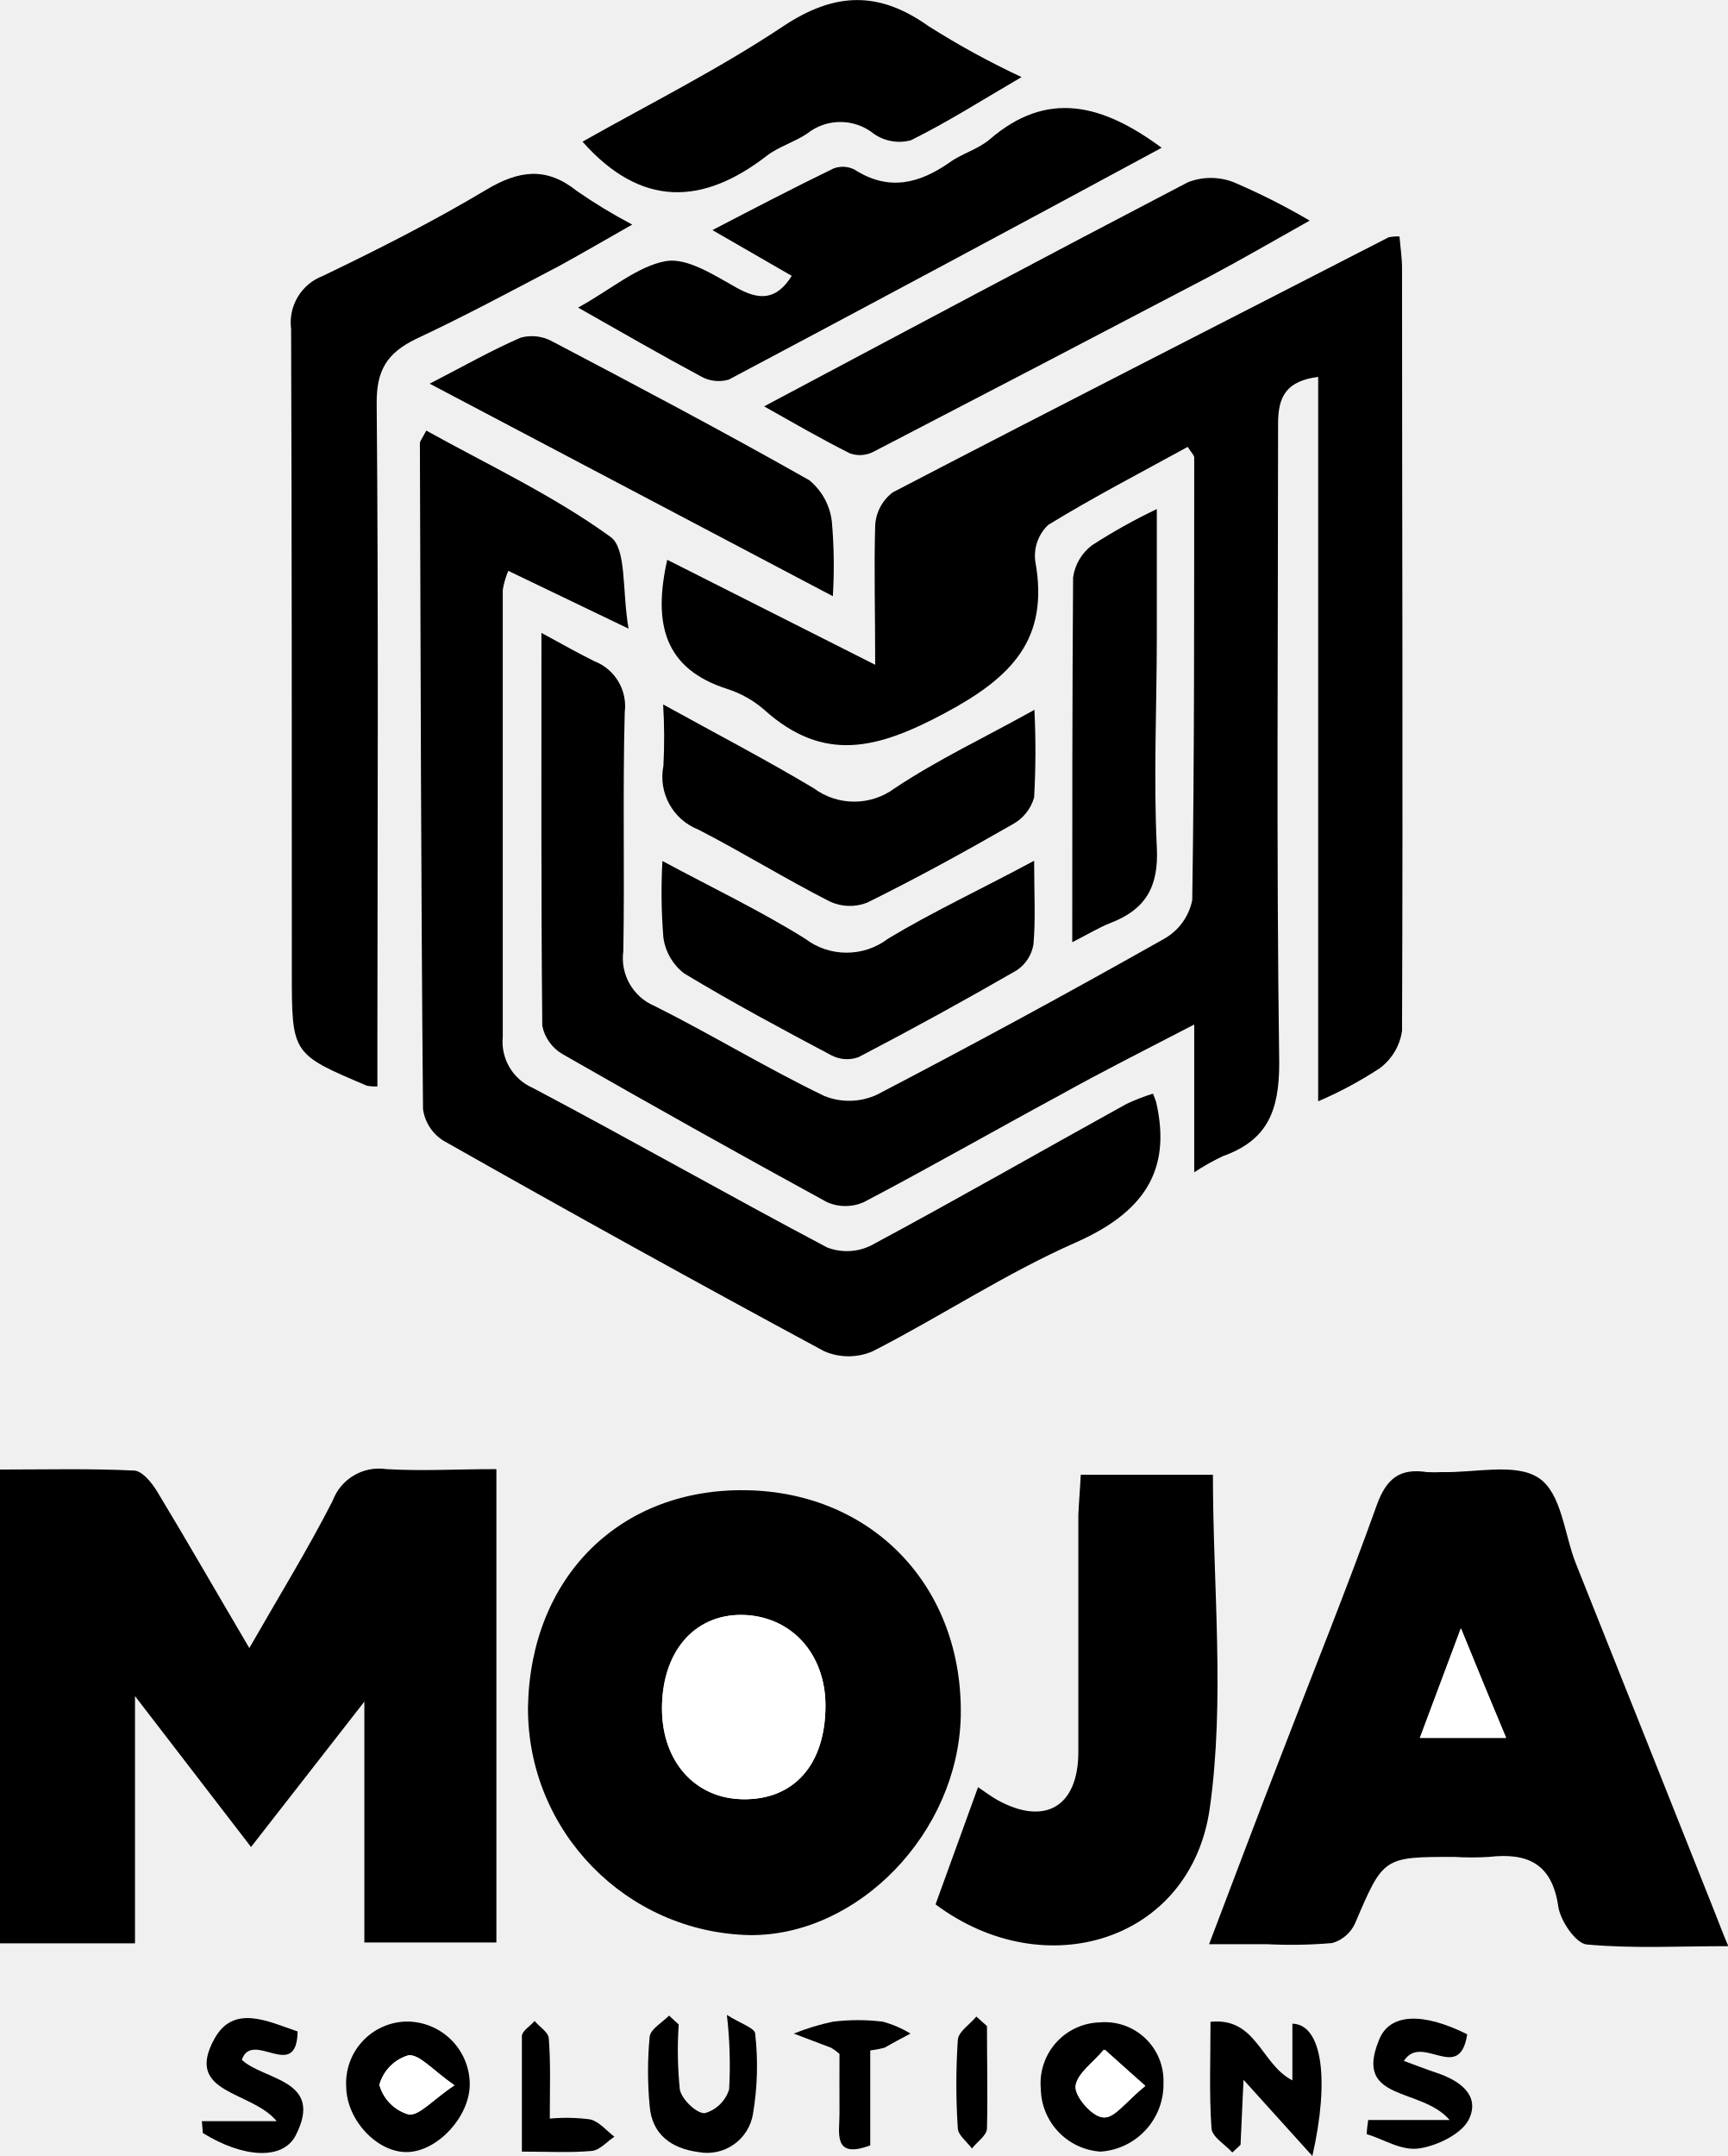
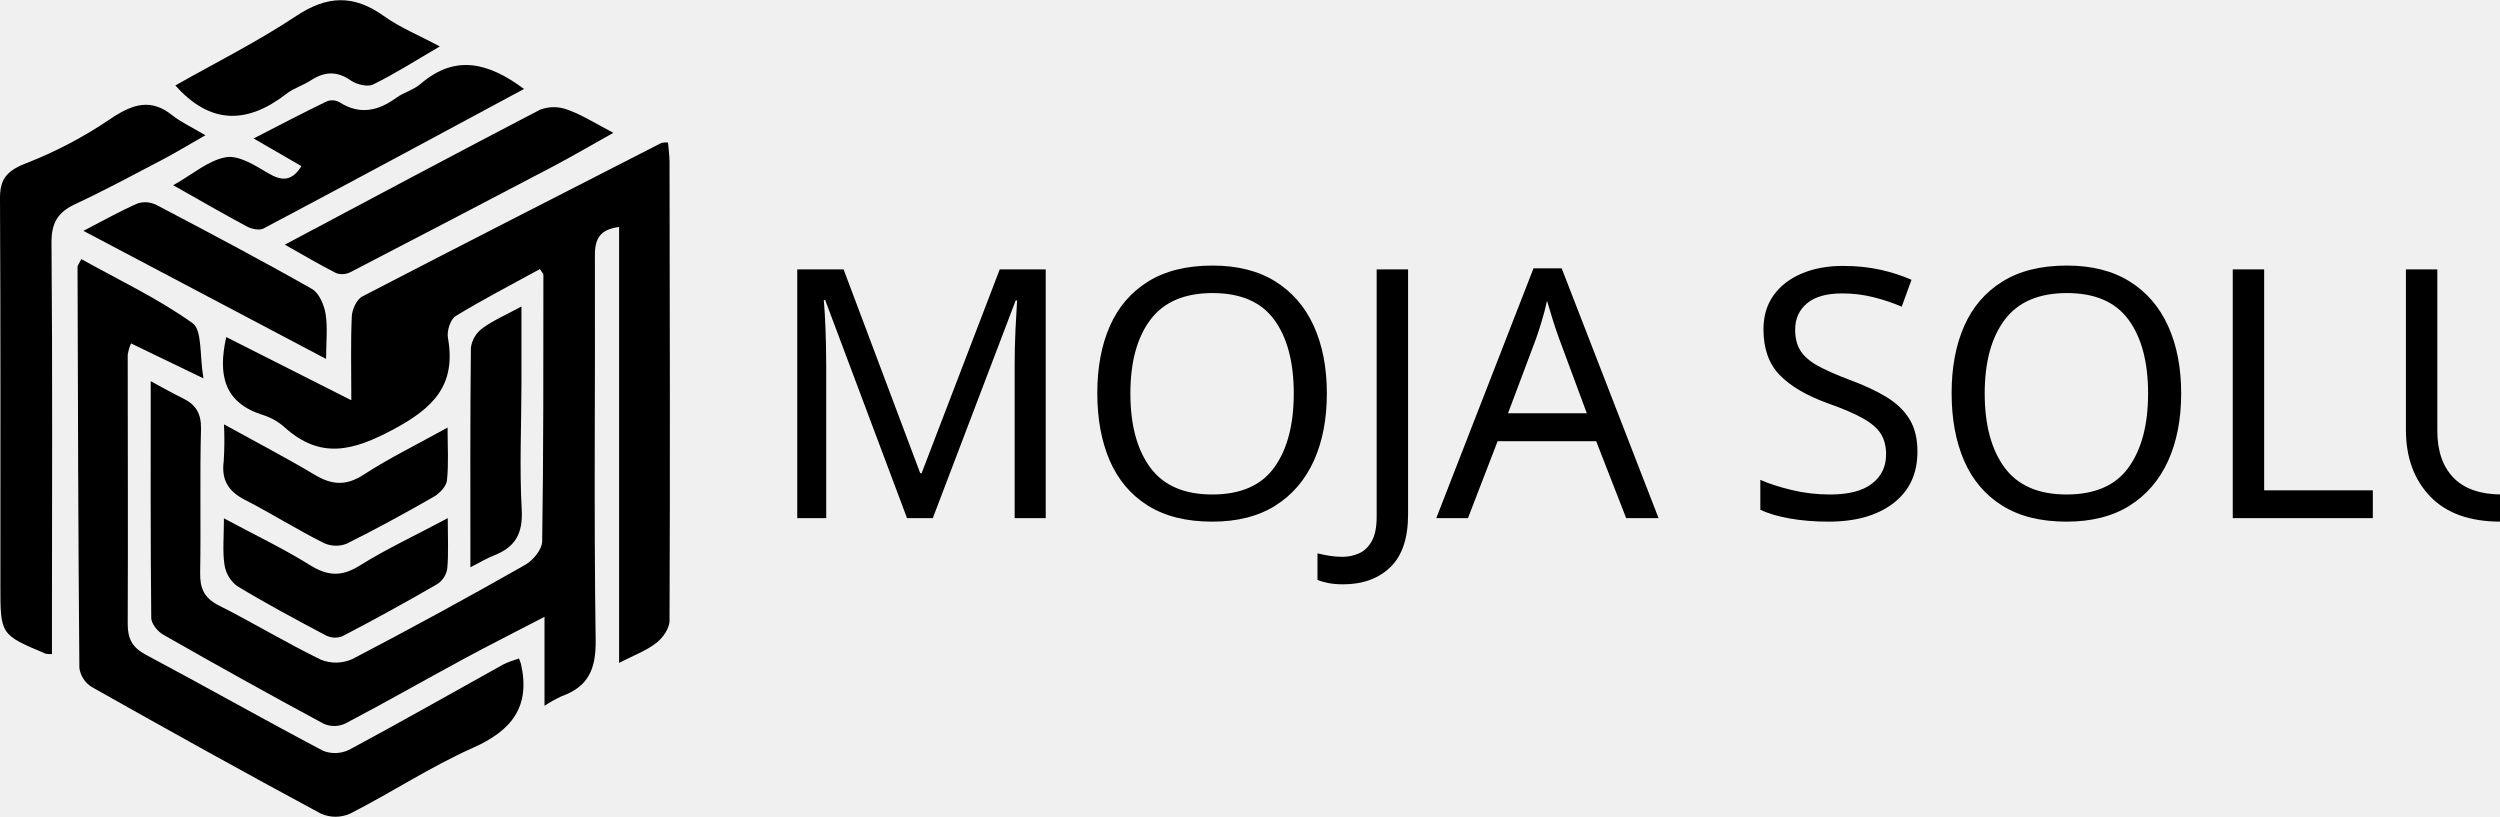
- <svg xmlns="http://www.w3.org/2000/svg" viewBox="0 0 121.96 152.17">
+ <svg xmlns="http://www.w3.org/2000/svg" viewBox="0 0 559.68 182.84">
  <defs>
-     <style>.cls-1{fill:#fff;}</style>
+     <style>.cls-1{font-size:78px;font-family:Haettenschweiler;letter-spacing:-0.01em;}</style>
  </defs>
  <g id="Layer_2" data-name="Layer 2">
    <g id="Layer_1-2" data-name="Layer 1">
-       <path d="M83.84,31.54c-3.29,1.81-6.64,3.54-9.85,5.51a3,3,0,0,0-.91,2.56c1,5.5-1.65,8.19-6.38,10.72s-8.53,3.56-12.76-.24a7.39,7.39,0,0,0-2.59-1.46c-4.47-1.42-5.26-4.61-4.25-9.12l14.68,7.41c0-3.77-.09-6.81,0-9.85a3.14,3.14,0,0,1,1.24-2.32c11.64-6.06,23.33-12,35-18a3,3,0,0,1,.77-.06c.06.74.18,1.5.18,2.25,0,17.94.07,35.88,0,53.82a4,4,0,0,1-1.58,2.64,28.21,28.21,0,0,1-4.34,2.33V26.6c-2.21.29-2.84,1.34-2.83,3.32,0,15-.13,30.08.08,45.12,0,3.4-.85,5.45-4,6.57a16.94,16.94,0,0,0-2,1.13V72.31c-3.49,1.81-6.52,3.33-9.51,5-4.61,2.49-9.17,5.1-13.82,7.54a3.2,3.2,0,0,1-2.59,0Q49,79.72,39.71,74.4a3,3,0,0,1-1.43-2c-.09-9.12-.06-18.24-.06-27.73,1.41.76,2.56,1.42,3.74,2a3.4,3.4,0,0,1,2.14,3.6c-.15,5.62,0,11.24-.1,16.86A3.66,3.66,0,0,0,46.2,71c4,2,7.91,4.39,12,6.36a4.69,4.69,0,0,0,3.69-.09q10.25-5.34,20.27-11a4.05,4.05,0,0,0,2-2.74c.16-10.42.13-20.84.14-31.26C84.26,32.08,84.09,31.94,83.84,31.54Z" />
-       <path d="M0,103.72c3.15,0,6.3-.08,9.44.07.58,0,1.27.85,1.64,1.46,2.1,3.47,4.12,7,6.52,11.07,2.14-3.74,4.15-7,5.88-10.39a3.49,3.49,0,0,1,3.79-2.24c2.51.15,5,0,7.77,0V137.1H25.72v-17l-8,10.26L9.53,119.71v17.45H0Z" />
-       <path d="M81.39,77.19c.16.42.2.51.22.59,1.16,5-1.06,7.86-5.64,9.9-5,2.2-9.53,5.22-14.36,7.69a4.31,4.31,0,0,1-3.43,0c-9-4.85-18-9.83-26.86-14.85a3.14,3.14,0,0,1-1.46-2.24c-.14-15.68-.17-31.35-.22-47,0-.15.15-.3.45-.89,4.4,2.44,9,4.6,13,7.5,1.16.83.81,3.77,1.28,6.48l-8.49-4.08a5.91,5.91,0,0,0-.39,1.34c0,10.51,0,21,0,31.54a3.56,3.56,0,0,0,2.13,3.62c7,3.7,13.81,7.58,20.78,11.26a3.86,3.86,0,0,0,3.08-.14c6.06-3.25,12-6.66,18.05-10A14.1,14.1,0,0,1,81.39,77.19Z" />
-       <path d="M122,137.36c-3.52,0-6.77.18-10-.12-.77-.08-1.85-1.67-2-2.67-.44-3.06-2.19-3.82-4.9-3.51a20,20,0,0,1-2.45,0c-5,0-5,0-7,4.7a2.55,2.55,0,0,1-1.61,1.38,33.73,33.73,0,0,1-4.61.08H85.35c1.78-4.67,3.4-9,5.05-13.24,2.27-5.91,4.65-11.78,6.78-17.73.68-1.9,1.63-2.64,3.54-2.35a9.71,9.71,0,0,0,1.08,0c2.32.06,5.17-.67,6.81.41s1.81,4,2.64,6.07q4.88,12.22,9.74,24.45C121.29,135.58,121.56,136.32,122,137.36Zm-18.84-22.45c-1.11,3-2,5.27-2.9,7.75h6.07C105.25,120.11,104.31,117.83,103.12,114.91Z" />
-       <path d="M37.27,120.49c.17-9.18,6.49-15.46,15.41-15.31S68,112,67.82,121.14c-.19,8.2-7.22,15.49-14.87,15.44A16,16,0,0,1,37.27,120.49Zm21-.11c0-3.71-2.44-6.36-5.91-6.4s-5.67,2.73-5.63,6.64c0,3.71,2.33,6.3,5.66,6.37C56,127.07,58.27,124.56,58.27,120.38Z" />
-       <path d="M26.64,76.68a3.33,3.33,0,0,1-.74-.05c-5.3-2.24-5.3-2.24-5.3-8,0-15.13,0-30.27-.05-45.41a3.52,3.52,0,0,1,2.25-3.75c3.91-1.88,7.8-3.85,11.53-6.08,2.3-1.37,4.23-1.64,6.39.09a36.88,36.88,0,0,0,3.91,2.37c-1.92,1.09-3.48,2-5.1,2.89-3.37,1.77-6.72,3.57-10.16,5.18-2.05,1-2.8,2.2-2.78,4.56.13,14.86.06,29.73.05,44.59Z" />
-       <path d="M76.29,104.09h9.33c0,7.91.86,15.85-.22,23.52-1.31,9.36-11.6,12.6-19.36,6.8l3-8.27c.53.36.92.65,1.34.89,3.34,1.86,5.71.52,5.74-3.31,0-5.61,0-11.21,0-16.82C76.16,106,76.24,105.14,76.29,104.09Z" />
-       <path d="M82,10.43C71.69,16,61.59,21.41,51.45,26.79a2.53,2.53,0,0,1-2-.24c-2.78-1.49-5.52-3.07-8.64-4.84C43.15,20.42,45,18.79,47,18.43c1.51-.26,3.42,1,5,1.88s2.79.91,3.89-.84l-5.6-3.23c3-1.56,5.77-3,8.53-4.34a1.82,1.82,0,0,1,1.5.07c2.4,1.54,4.56,1,6.72-.51.87-.63,2-.92,2.82-1.62C73.93,6.33,77.82,7.34,82,10.43Z" />
-       <path d="M53.94,28.68C64.1,23.28,74,18,83.86,12.86a4.46,4.46,0,0,1,3.22,0,47.49,47.49,0,0,1,5.37,2.71c-2.62,1.47-4.82,2.75-7.06,3.94Q73.53,25.73,61.63,31.9A2.09,2.09,0,0,1,60,32C58,31,56.07,29.88,53.94,28.68Z" />
-       <path d="M72.11,5.44C69.3,7.08,66.87,8.63,64.3,9.9a3.15,3.15,0,0,1-2.62-.46,3.77,3.77,0,0,0-4.72,0c-.9.6-2,.91-2.84,1.56-4.53,3.5-8.87,3.66-13-1,4.61-2.61,9.58-5.09,14.17-8.15,3.65-2.42,6.75-2.5,10.26,0A58.73,58.73,0,0,0,72.11,5.44Z" />
-       <path d="M46.81,49.72c3.9,2.15,7.33,3.94,10.64,5.92a4.79,4.79,0,0,0,5.7,0c3-2,6.25-3.53,9.87-5.54A59.26,59.26,0,0,1,73,56.28a3.13,3.13,0,0,1-1.54,1.91c-3.36,1.93-6.77,3.8-10.25,5.52a3.35,3.35,0,0,1-2.65-.09c-3.14-1.6-6.14-3.46-9.27-5.07a4,4,0,0,1-2.46-4.5A37.73,37.73,0,0,0,46.81,49.72Z" />
-       <path d="M73,60.75c0,2.33.11,4.13-.05,5.91a2.72,2.72,0,0,1-1.19,1.83q-5.51,3.18-11.15,6.12a2.37,2.37,0,0,1-1.91-.12c-3.51-1.86-7-3.73-10.41-5.79a3.85,3.85,0,0,1-1.46-2.5,39.46,39.46,0,0,1-.07-5.43c3.56,1.91,6.93,3.52,10.07,5.48a4.83,4.83,0,0,0,5.86,0C65.84,64.35,69.21,62.79,73,60.75Z" />
-       <path d="M58.79,42.08l-28.46-15c2.45-1.26,4.39-2.37,6.43-3.25a3,3,0,0,1,2.25.28c6.07,3.19,12.14,6.4,18.11,9.78a4.42,4.42,0,0,1,1.6,2.92A35.33,35.33,0,0,1,58.79,42.08Z" />
-       <path d="M75.69,66.5c0-8.91,0-17.33.06-25.74a3.43,3.43,0,0,1,1.34-2.28,40.93,40.93,0,0,1,4.57-2.55c0,3.23,0,6.08,0,8.92,0,5-.24,10,0,14.94.15,2.81-.8,4.41-3.29,5.36C77.59,65.46,76.83,65.92,75.69,66.5Z" />
-       <path d="M92.64,152.17l-4.86-5.38c-.08,1.74-.15,3.17-.21,4.59l-.58.54c-.51-.56-1.43-1.1-1.47-1.7-.17-2.41-.07-4.84-.07-7.52,3.25-.34,3.55,3,5.78,4.13v-4C93.31,142.88,93.88,146.7,92.64,152.17Z" />
-       <path d="M28.67,142.68a4.44,4.44,0,0,1,4.49,4.42c0,2.27-2.22,4.69-4.34,4.79s-4.34-2.2-4.38-4.58A4.35,4.35,0,0,1,28.67,142.68Zm3.41,4.5c-1.55-1.08-2.46-2.2-3.24-2.12a3,3,0,0,0-2.06,2.09,3,3,0,0,0,2.07,2.09C29.61,149.34,30.53,148.23,32.08,147.18Z" />
-       <path d="M73.47,147.42a4.3,4.3,0,0,1,4.15-4.68A4.14,4.14,0,0,1,82.13,147a4.76,4.76,0,0,1-4.45,4.86A4.52,4.52,0,0,1,73.47,147.42Zm7.38-.2L78,144.66c-.73.86-1.94,1.66-2,2.59-.08.7,1.19,2.13,1.94,2.2S79.52,148.29,80.85,147.22Z" />
-       <path d="M103.57,143.58c-.54,3.52-3.2-.12-4.47,1.88.8.29,1.54.58,2.28.83,1.61.53,3.11,1.55,2.33,3.25-.49,1.05-2.21,1.89-3.5,2.09s-2.48-.63-3.73-1c0-.33.06-.66.1-1h5.75c-2-2.34-6.77-1.27-5-5.61C98.05,142.09,100.41,142,103.57,143.58Z" />
-       <path d="M14.25,149.71h5.28c-1.8-2.18-6.56-1.9-4.39-5.82,1.36-2.45,3.77-1.22,5.87-.51-.07,3.62-3.2-.16-3.94,2,1.54,1.46,5.84,1.38,3.8,5.34-.91,1.76-3.7,1.59-6.55-.17Z" />
-       <path d="M47.91,142.89a27,27,0,0,0,.08,4.59c.13.68,1.15,1.68,1.75,1.67a2.51,2.51,0,0,0,1.73-1.69,30.63,30.63,0,0,0-.16-5.25c.93.6,2,.93,2,1.34a20.27,20.27,0,0,1-.16,5.67,3.28,3.28,0,0,1-3.86,2.67c-1.87-.25-3.27-1.22-3.43-3.25a25.77,25.77,0,0,1,0-4.89c.06-.54.89-1,1.37-1.49Z" />
-       <path d="M61.43,144.72v6.7c-2.68,1-2.16-.91-2.17-2.27s0-2.88,0-4.19a4.13,4.13,0,0,0-.59-.43l-2.64-1a16.33,16.33,0,0,1,2.77-.84,14.29,14.29,0,0,1,3.52,0,7.52,7.52,0,0,1,1.95.84c-.62.32-1.22.65-1.84,1A7.51,7.51,0,0,1,61.43,144.72Z" />
-       <path d="M38.81,149.53a12.7,12.7,0,0,1,2.87.06c.62.16,1.13.79,1.69,1.22-.53.34-1,.93-1.58,1-1.52.14-3.06.05-4.95.05,0-2.82,0-5.49,0-8.15,0-.36.59-.71.9-1.07.34.42,1,.81,1,1.25C38.88,145.65,38.81,147.44,38.81,149.53Z" />
-       <path d="M69.67,143c0,2.41.06,4.82,0,7.22,0,.49-.69.94-1.06,1.42-.36-.49-1-.95-1-1.45a47.05,47.05,0,0,1,0-6.17c0-.6.85-1.13,1.31-1.69Z" />
-       <path class="cls-1" d="M103.12,114.91c1.19,2.92,2.13,5.2,3.17,7.75h-6.07C101.15,120.18,102,117.89,103.12,114.91Z" />
-       <path class="cls-1" d="M58.27,120.38c0,4.18-2.23,6.69-5.88,6.61-3.33-.07-5.63-2.66-5.66-6.37,0-3.91,2.3-6.67,5.63-6.64S58.28,116.67,58.27,120.38Z" />
-       <path class="cls-1" d="M32.08,147.18c-1.55,1-2.47,2.16-3.23,2.06a3,3,0,0,1-2.07-2.09,3,3,0,0,1,2.06-2.09C29.62,145,30.53,146.1,32.08,147.18Z" />
-       <path class="cls-1" d="M80.85,147.22c-1.33,1.07-2.2,2.29-3,2.23s-2-1.5-1.94-2.2c.11-.93,1.32-1.73,2-2.59Z" />
+       <path d="M120.86,60.24C114.58,63.69,108.17,67,102,70.76c-1.17.72-2,3.35-1.72,4.88,1.87,10.52-3.15,15.65-12.19,20.48s-16.28,6.79-24.37-.45a13.23,13.23,0,0,0-4.89-2.78c-8.58-2.69-10.11-8.81-8.18-17.43l28,14.14c0-7.19-.16-13,.11-18.81.08-1.54,1.11-3.78,2.36-4.43C103.42,54.8,125.75,43.43,148.07,32a5.23,5.23,0,0,1,1.48-.11c.11,1.41.33,2.85.34,4.29.06,34.26.14,68.52,0,102.78,0,1.73-1.54,3.91-3,5-2.25,1.75-5.06,2.77-8.29,4.44V50.81c-4.22.55-5.43,2.55-5.42,6.33.1,28.72-.25,57.45.17,86.17.09,6.49-1.63,10.4-7.6,12.55A30.36,30.36,0,0,0,121.9,158V138.09c-6.65,3.46-12.45,6.37-18.14,9.45-8.85,4.79-17.59,9.79-26.5,14.46a5.83,5.83,0,0,1-4.85,0q-18-9.71-35.83-19.89c-1.26-.71-2.71-2.48-2.72-3.77-.18-17.42-.12-34.84-.12-53,2.7,1.44,4.88,2.7,7.15,3.8C43.81,90.56,45.06,92.52,45,96c-.29,10.72,0,21.46-.19,32.18-.07,3.53.89,5.71,4.19,7.37,7.72,3.89,15.12,8.39,22.89,12.16a9,9,0,0,0,7-.17q19.55-10.2,38.71-21.1c1.75-1,3.76-3.44,3.78-5.24.31-19.9.25-39.79.27-59.69C121.67,61.27,121.34,61,120.86,60.24Z" />
+       <path d="M116.19,147.41c.3.82.38,1,.42,1.14,2.21,9.62-2,15-10.78,18.89-9.45,4.2-18.19,10-27.43,14.7a8,8,0,0,1-6.58,0c-17.19-9.25-34.26-18.74-51.26-28.33a6,6,0,0,1-2.79-4.27c-.26-29.94-.33-59.88-.41-89.83,0-.28.28-.57.85-1.7,8.4,4.68,17.14,8.8,24.89,14.33,2.22,1.58,1.55,7.21,2.45,12.37L29.33,76.88a10.54,10.54,0,0,0-.74,2.57c0,20.07.09,40.15,0,60.23,0,3.35,1.05,5.3,4.08,6.91,13.28,7.07,26.37,14.48,39.68,21.5a7.26,7.26,0,0,0,5.87-.26c11.58-6.22,23-12.72,34.49-19.1A25.61,25.61,0,0,1,116.19,147.41Z" />
+       <path d="M11.63,146.44a8.38,8.38,0,0,1-1.41-.09C.08,142.08.09,142.08.09,131.09c0-28.91.06-57.82-.09-86.73,0-4,1.26-6,5.64-7.73a95.42,95.42,0,0,0,19.06-10c5.14-3.49,9.19-4.55,13.82-.86,2,1.59,4.39,2.68,7.46,4.51-3.66,2.09-6.65,3.91-9.74,5.53-6.43,3.37-12.83,6.82-19.41,9.89-3.91,1.83-5.34,4.2-5.3,8.7.24,28.39.11,56.78.1,85.17Z" />
+       <path d="M117.31,19.92C97.66,30.49,78.37,40.89,59,51.15c-.92.49-2.67.12-3.72-.44-5.32-2.84-10.53-5.87-16.5-9.24,4.38-2.47,7.88-5.59,11.81-6.27,2.88-.5,6.53,1.85,9.46,3.58,3.15,1.87,5.34,1.75,7.43-1.59L56.78,31c5.81-3,11-5.71,16.31-8.28a3.3,3.3,0,0,1,2.86.14c4.58,2.93,8.7,2,12.82-1,1.67-1.2,3.85-1.75,5.39-3.08C101.93,12.09,109.36,14,117.31,19.92Z" />
+       <path d="M63.76,54.77C83.17,44.46,102,34.39,120.9,24.56a8.62,8.62,0,0,1,6.15,0c3.2,1.13,6.12,3,10.26,5.18-5,2.8-9.2,5.25-13.49,7.52Q101.17,49.15,78.45,60.93a4.08,4.08,0,0,1-3.2.21C71.47,59.23,67.83,57.06,63.76,54.77Z" />
+       <path d="M98.46,10.4c-5.36,3.12-10,6.09-14.92,8.51-1.25.62-3.7,0-5-.89-3.16-2.2-5.94-2-9,0-1.72,1.13-3.83,1.72-5.44,3-8.66,6.69-16.93,7-24.84-1.89,8.8-5,18.3-9.73,27.06-15.56,7-4.63,12.9-4.77,19.59,0C89.51,6.16,93.74,7.87,98.46,10.4Z" />
+       <path d="M50.14,95c7.45,4.11,14,7.52,20.33,11.3,3.79,2.27,7,2.53,10.88,0,5.74-3.72,11.93-6.75,18.85-10.58,0,4.48.26,8.19-.14,11.83-.15,1.33-1.64,2.91-2.93,3.65-6.43,3.68-12.94,7.25-19.57,10.54a6.51,6.51,0,0,1-5.08-.18c-6-3-11.71-6.61-17.69-9.68-3.69-1.89-5.25-4.46-4.71-8.59A71.17,71.17,0,0,0,50.14,95Z" />
+       <path d="M100.24,116c0,4.44.2,7.88-.11,11.28a5.06,5.06,0,0,1-2.25,3.49q-10.51,6.09-21.3,11.7a4.59,4.59,0,0,1-3.65-.23c-6.7-3.55-13.39-7.13-19.88-11.06a7.38,7.38,0,0,1-2.8-4.78c-.45-3-.12-6.17-.12-10.36,6.79,3.65,13.22,6.71,19.22,10.45,4,2.49,7.12,2.67,11.19.12C86.49,122.89,92.91,119.91,100.24,116Z" />
+       <path d="M73,80.36,18.67,51.68c4.68-2.41,8.39-4.54,12.29-6.2a5.74,5.74,0,0,1,4.29.52c11.6,6.1,23.19,12.22,34.58,18.68,1.6.91,2.73,3.57,3.06,5.58C73.39,73.39,73,76.65,73,80.36Z" />
+       <path d="M105.31,127c0-17-.07-33.09.11-49.16A6.48,6.48,0,0,1,108,73.49c2.44-1.79,5.3-3,8.74-4.88,0,6.18,0,11.62,0,17,0,9.51-.47,19,.06,28.52.29,5.38-1.51,8.42-6.28,10.24C108.93,125,107.48,125.9,105.31,127Z" />
+       <text class="cls-1" transform="translate(170.92 116)">MOJA SOLUTIONS</text>
    </g>
  </g>
</svg>
